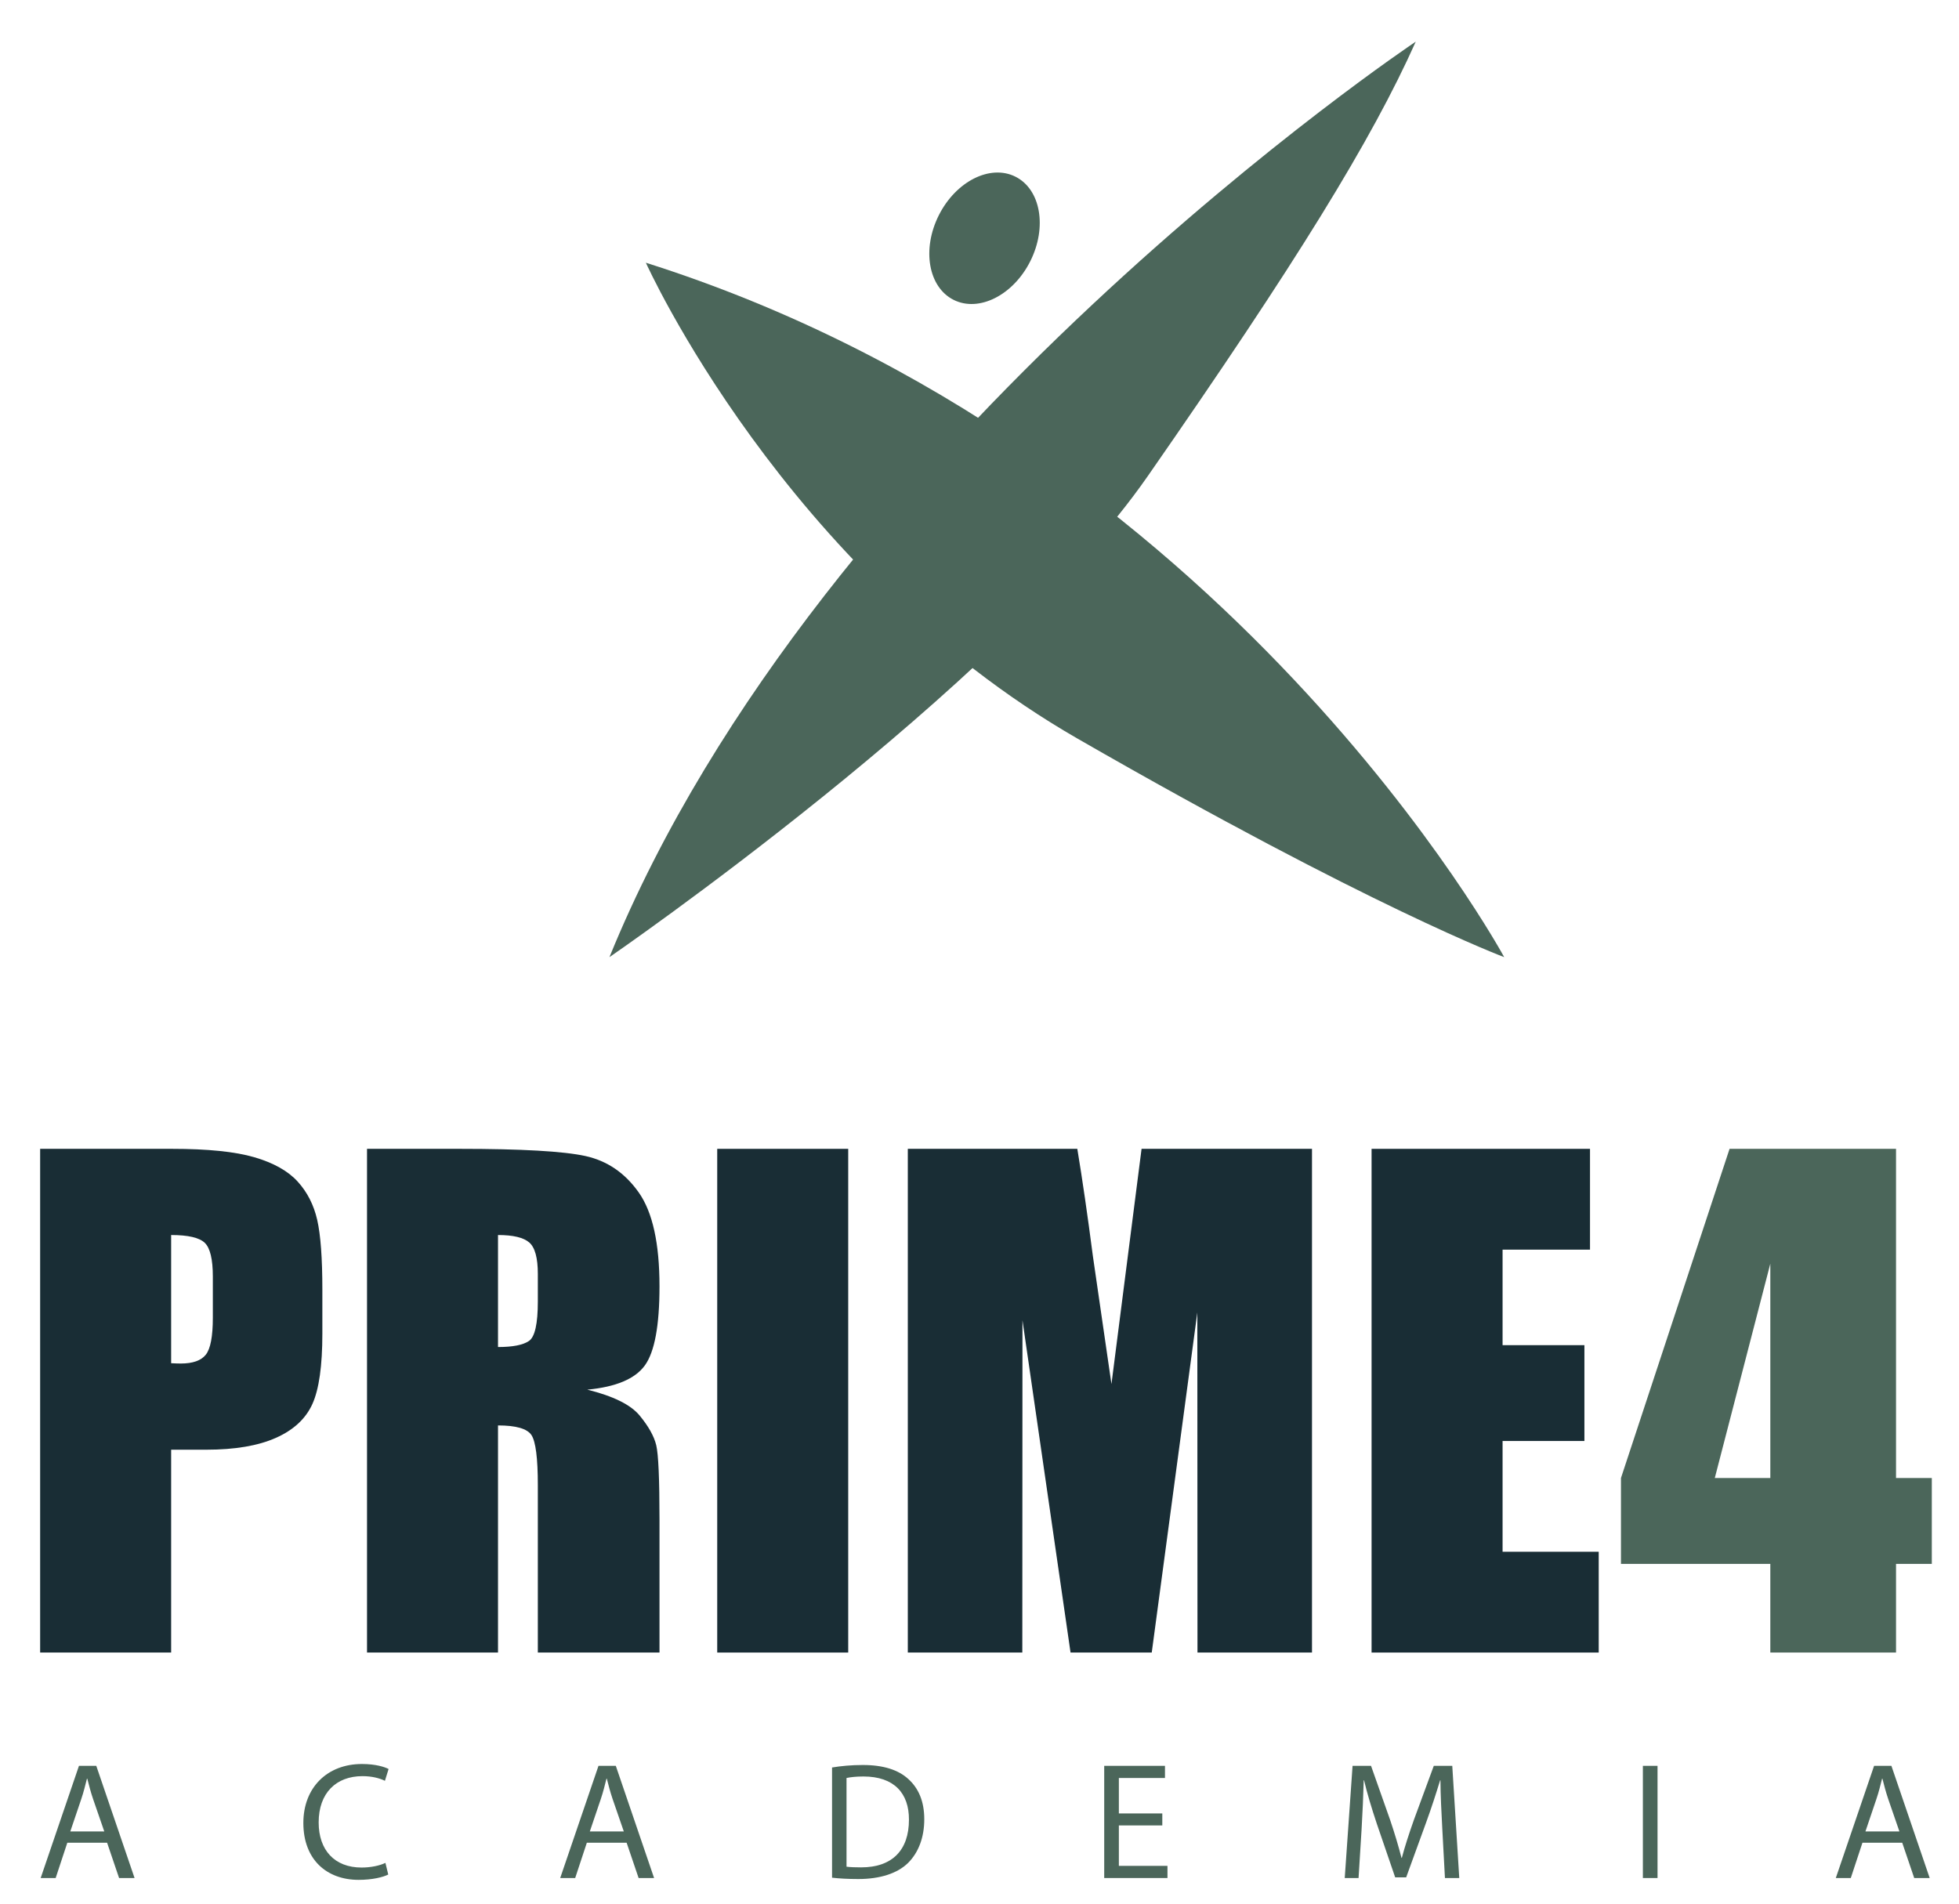
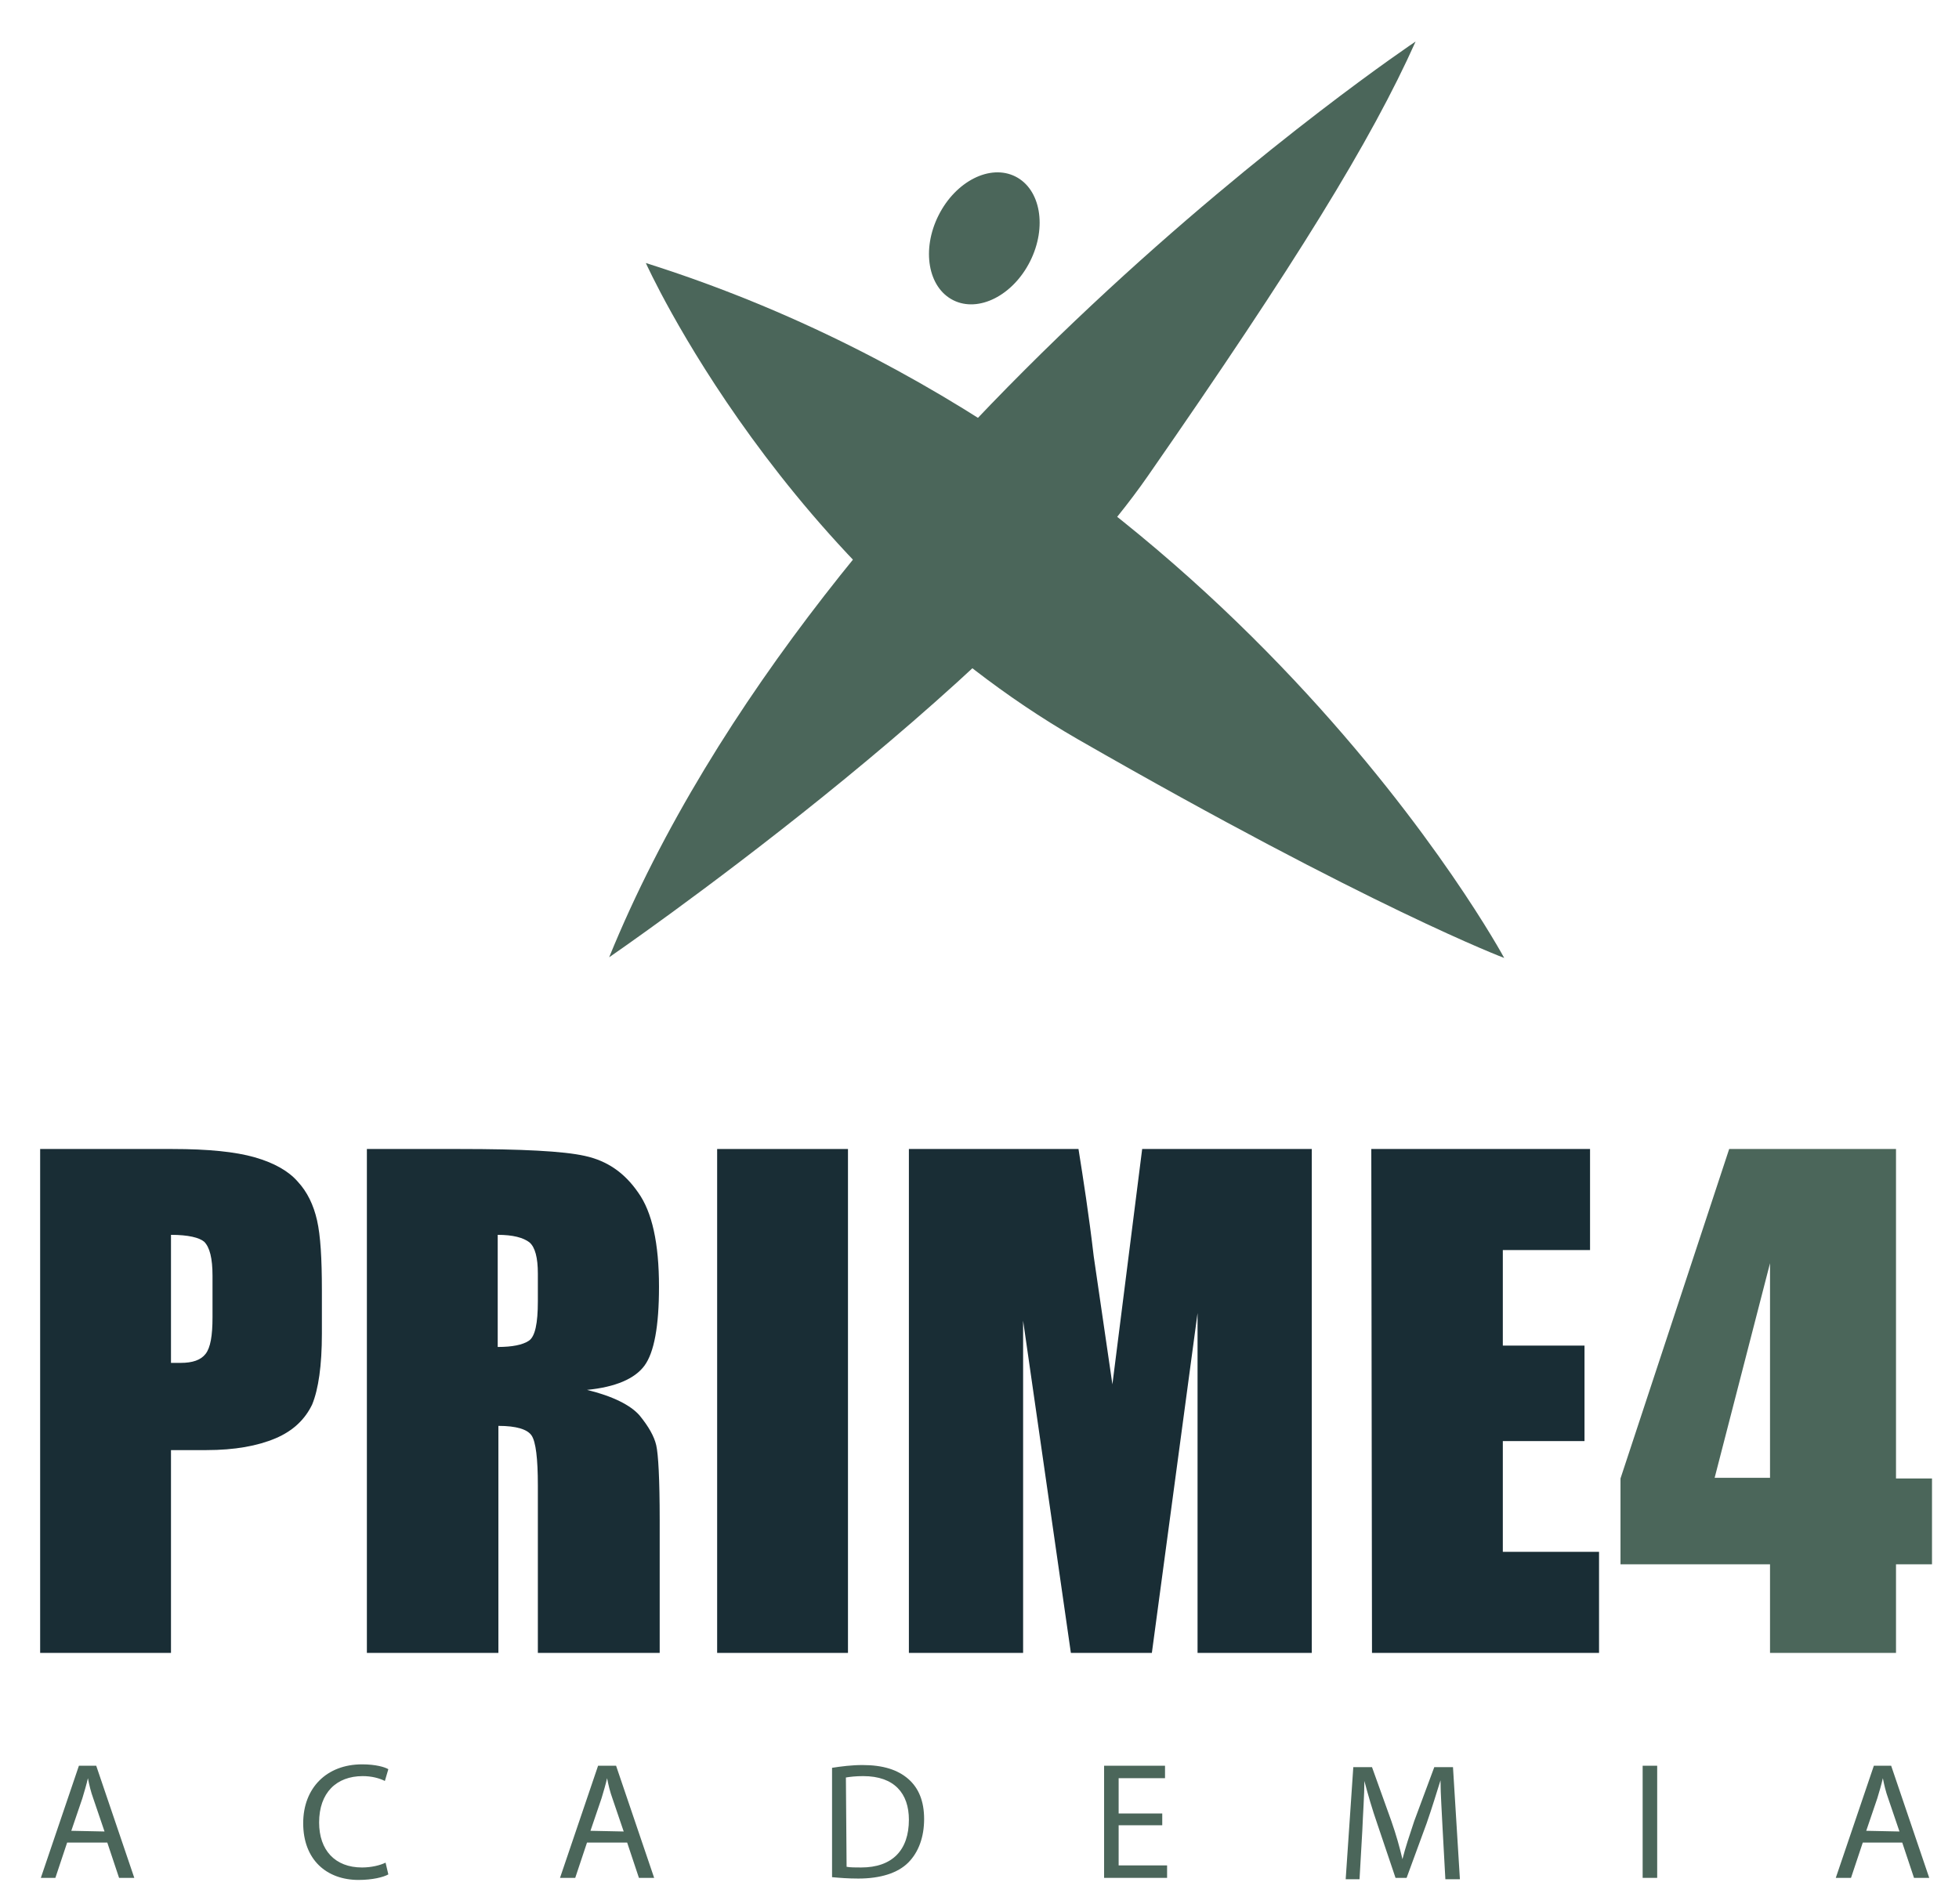
- <svg xmlns="http://www.w3.org/2000/svg" version="1.1" x="0px" y="0px" width="283px" height="275px" viewBox="0 -0.28 283 275" enable-background="new 0 -0.28 283 275" xml:space="preserve">
-   <defs>
- </defs>
-   <path fill="#4B665A" d="M88.042,137.999c0,0,56.361-38.701,77.779-69.512s32.314-48.471,38.702-62.75  C204.523,5.737,118.478,63.227,88.042,137.999z" />
-   <path fill="#4B665A" d="M93.303,37.677c0,0,19.914,44.337,62.373,68.76c42.459,24.424,61.622,31.563,61.622,31.563  S177.469,64.354,93.303,37.677z" />
-   <ellipse transform="matrix(0.8936 0.4489 -0.4489 0.8936 30.4585 -60.2095)" fill="#4B665A" cx="142.227" cy="34.14" rx="7.394" ry="9.956" />
-   <path fill="#4B665A" d="M9.724,265.945l-1.683,5.098H5.876l5.531-16.208h2.501l5.531,16.208h-2.236l-1.731-5.098H9.724z   M15.063,264.31l-1.611-4.665c-0.361-1.059-0.601-2.021-0.842-2.958h-0.048c-0.241,0.938-0.481,1.947-0.818,2.934l-1.587,4.689  H15.063z" />
-   <path fill="#4B665A" d="M56.087,270.538c-0.745,0.385-2.309,0.77-4.28,0.77c-4.569,0-7.984-2.886-7.984-8.225  c0-5.098,3.439-8.513,8.465-8.513c1.996,0,3.294,0.433,3.848,0.722l-0.529,1.707c-0.77-0.385-1.9-0.674-3.247-0.674  c-3.8,0-6.325,2.43-6.325,6.686c0,3.992,2.285,6.518,6.204,6.518c1.299,0,2.598-0.265,3.439-0.674L56.087,270.538z" />
-   <path fill="#4B665A" d="M84.776,265.945l-1.683,5.098h-2.165l5.531-16.208h2.501l5.531,16.208h-2.236l-1.731-5.098H84.776z   M90.115,264.31l-1.611-4.665c-0.361-1.059-0.601-2.021-0.842-2.958h-0.048c-0.241,0.938-0.481,1.947-0.818,2.934l-1.587,4.689  H90.115z" />
-   <path fill="#4B665A" d="M120.198,255.075c1.274-0.217,2.79-0.361,4.449-0.361c3.006,0,5.146,0.723,6.565,2.021  c1.467,1.323,2.309,3.198,2.309,5.819c0,2.646-0.842,4.81-2.333,6.301c-1.539,1.515-4.04,2.333-7.19,2.333  c-1.515,0-2.741-0.072-3.799-0.192V255.075z M122.291,269.408c0.529,0.071,1.298,0.096,2.116,0.096c4.497,0,6.901-2.501,6.901-6.878  c0.024-3.823-2.14-6.252-6.565-6.252c-1.082,0-1.9,0.096-2.453,0.217V269.408z" />
-   <path fill="#4B665A" d="M167.908,263.444h-6.276v5.843h7.022v1.756h-9.138v-16.208h8.777v1.756h-6.661v5.121h6.276V263.444z" />
-   <path fill="#4B665A" d="M208.355,263.925c-0.12-2.261-0.265-5.002-0.265-6.998h-0.048c-0.577,1.876-1.227,3.92-2.044,6.156  l-2.861,7.864h-1.587l-2.645-7.72c-0.77-2.309-1.395-4.377-1.852-6.301h-0.048c-0.048,2.02-0.168,4.713-0.313,7.166l-0.433,6.95  h-1.996l1.13-16.208h2.669l2.766,7.84c0.673,1.996,1.202,3.775,1.635,5.458h0.048c0.433-1.635,1.01-3.414,1.731-5.458l2.886-7.84  h2.669l1.01,16.208h-2.068L208.355,263.925z" />
-   <path fill="#4B665A" d="M239.449,254.835v16.208h-2.116v-16.208H239.449z" />
-   <path fill="#4B665A" d="M269.051,265.945l-1.683,5.098h-2.165l5.531-16.208h2.501l5.531,16.208h-2.236l-1.731-5.098H269.051z   M274.39,264.31l-1.611-4.665c-0.361-1.059-0.601-2.021-0.842-2.958h-0.048c-0.241,0.938-0.481,1.947-0.818,2.934l-1.587,4.689  H274.39z" />
-   <path fill="#192D35" d="M5.799,165.696h19.058c5.154,0,9.117,0.405,11.889,1.215c2.771,0.809,4.854,1.977,6.248,3.506  c1.393,1.527,2.337,3.379,2.832,5.551c0.495,2.173,0.742,5.537,0.742,10.091v6.338c0,4.646-0.479,8.031-1.438,10.159  c-0.959,2.127-2.719,3.76-5.281,4.898c-2.563,1.14-5.911,1.709-10.046,1.709h-5.079v29.307H5.799V165.696z M24.723,178.147v18.52  c0.54,0.029,1.003,0.045,1.394,0.045c1.737,0,2.944-0.428,3.618-1.281s1.011-2.629,1.011-5.326v-5.979  c0-2.486-0.39-4.105-1.168-4.854C28.797,178.522,27.179,178.147,24.723,178.147z" />
-   <path fill="#192D35" d="M53.02,165.696h13.395c8.93,0,14.975,0.346,18.137,1.035c3.161,0.689,5.738,2.449,7.731,5.281  c1.993,2.832,2.989,7.349,2.989,13.552c0,5.663-0.705,9.47-2.113,11.417c-1.409,1.948-4.18,3.117-8.315,3.506  c3.746,0.93,6.263,2.173,7.551,3.73c1.288,1.559,2.09,2.989,2.405,4.293c0.315,1.304,0.472,4.893,0.472,10.766v19.193H77.696  v-24.184c0-3.895-0.308-6.307-0.921-7.236c-0.615-0.928-2.225-1.393-4.832-1.393v32.813H53.02V165.696z M71.943,178.147v16.182  c2.127,0,3.618-0.292,4.472-0.876c0.854-0.585,1.281-2.479,1.281-5.687v-4c0-2.307-0.412-3.82-1.236-4.54  C75.636,178.507,74.13,178.147,71.943,178.147z" />
-   <path fill="#192D35" d="M122.534,165.696v72.773h-18.923v-72.773H122.534z" />
-   <path fill="#192D35" d="M189.532,165.696v72.773H172.99l-0.022-49.13l-6.585,49.13h-11.731l-6.945-48.006l-0.022,48.006h-16.541  v-72.773h24.486c0.726,4.376,1.475,9.533,2.246,15.472l2.687,18.511l4.349-33.982H189.532z" />
-   <path fill="#192D35" d="M198.141,165.696h31.554v14.564h-12.631v13.799h11.822v13.844h-11.822v16.002h13.889v14.564h-32.813V165.696  z" />
-   <path fill="#4B665A" d="M273.903,165.696v47.557h5.169v12.406h-5.169v12.811h-18.16v-12.811h-21.575v-12.406l15.687-47.557H273.903z   M255.744,213.253v-30.97l-8.023,30.97H255.744z" />
-   <rect id="_x3C_Slice_x3E__1_" fill="none" width="283" height="275" />
+ <svg xmlns="http://www.w3.org/2000/svg" version="1.1" id="Camada_1" x="0px" y="0px" viewBox="0 0 283 275" style="enable-background:new 0 0 283 275;" xml:space="preserve">
+   <style type="text/css">
+ 	.st0{fill:#4B665A;}
+ 	.st1{fill:#192D35;}
+ 	.st2{fill:none;}
+ </style>
+   <path class="st0" d="M88,138.3c0,0,56.4-38.7,77.8-69.5S198.1,20.3,204.5,6C204.5,6,118.5,63.5,88,138.3z" />
+   <path class="st0" d="M93.3,38c0,0,19.9,44.3,62.4,68.8c42.5,24.4,61.6,31.6,61.6,31.6S177.5,64.6,93.3,38z" />
+   <ellipse transform="matrix(0.4489 -0.8936 0.8936 0.4489 47.6219 146.0632)" class="st0" cx="142.2" cy="34.4" rx="10" ry="7.4" />
+   <path class="st0" d="M9.7,266.2L8,271.3H5.9l5.5-16.2h2.5l5.5,16.2h-2.2l-1.7-5.1H9.7z M15.1,264.6l-1.6-4.7c-0.4-1.1-0.6-2-0.8-3h0  c-0.2,0.9-0.5,1.9-0.8,2.9l-1.6,4.7L15.1,264.6L15.1,264.6z" />
+   <path class="st0" d="M56.1,270.8c-0.7,0.4-2.3,0.8-4.3,0.8c-4.6,0-8-2.9-8-8.2c0-5.1,3.4-8.5,8.5-8.5c2,0,3.3,0.4,3.8,0.7l-0.5,1.7  c-0.8-0.4-1.9-0.7-3.2-0.7c-3.8,0-6.3,2.4-6.3,6.7c0,4,2.3,6.5,6.2,6.5c1.3,0,2.6-0.3,3.4-0.7L56.1,270.8z" />
+   <path class="st0" d="M84.8,266.2l-1.7,5.1h-2.2l5.5-16.2H89l5.5,16.2h-2.2l-1.7-5.1H84.8z M90.1,264.6l-1.6-4.7  c-0.4-1.1-0.6-2-0.8-3h0c-0.2,0.9-0.5,1.9-0.8,2.9l-1.6,4.7L90.1,264.6L90.1,264.6z" />
+   <path class="st0" d="M120.2,255.4c1.3-0.2,2.8-0.4,4.4-0.4c3,0,5.1,0.7,6.6,2c1.5,1.3,2.3,3.2,2.3,5.8c0,2.6-0.8,4.8-2.3,6.3  c-1.5,1.5-4,2.3-7.2,2.3c-1.5,0-2.7-0.1-3.8-0.2L120.2,255.4L120.2,255.4z M122.3,269.7c0.5,0.1,1.3,0.1,2.1,0.1  c4.5,0,6.9-2.5,6.9-6.9c0-3.8-2.1-6.3-6.6-6.3c-1.1,0-1.9,0.1-2.5,0.2L122.3,269.7L122.3,269.7z" />
+   <path class="st0" d="M167.9,263.7h-6.3v5.8h7v1.8h-9.1v-16.2h8.8v1.8h-6.7v5.1h6.3V263.7z" />
+   <path class="st0" d="M208.4,264.2c-0.1-2.3-0.3-5-0.3-7h0c-0.6,1.9-1.2,3.9-2,6.2l-2.9,7.9h-1.6l-2.6-7.7c-0.8-2.3-1.4-4.4-1.9-6.3  h0c0,2-0.2,4.7-0.3,7.2l-0.4,7h-2l1.1-16.2h2.7l2.8,7.8c0.7,2,1.2,3.8,1.6,5.5h0c0.4-1.6,1-3.4,1.7-5.5l2.9-7.8h2.7l1,16.2h-2.1  L208.4,264.2z" />
+   <path class="st0" d="M239.4,255.1v16.2h-2.1v-16.2L239.4,255.1L239.4,255.1z" />
+   <path class="st0" d="M269.1,266.2l-1.7,5.1h-2.2l5.5-16.2h2.5l5.5,16.2h-2.2l-1.7-5.1H269.1z M274.4,264.6l-1.6-4.7  c-0.4-1.1-0.6-2-0.8-3h0c-0.2,0.9-0.5,1.9-0.8,2.9l-1.6,4.7L274.4,264.6L274.4,264.6z" />
+   <path class="st1" d="M5.8,166h19.1c5.2,0,9.1,0.4,11.9,1.2c2.8,0.8,4.9,2,6.2,3.5c1.4,1.5,2.3,3.4,2.8,5.6c0.5,2.2,0.7,5.5,0.7,10.1  v6.3c0,4.6-0.5,8-1.4,10.2c-1,2.1-2.7,3.8-5.3,4.9c-2.6,1.1-5.9,1.7-10,1.7h-5.1v29.3H5.8V166z M24.7,178.4v18.5c0.5,0,1,0,1.4,0  c1.7,0,2.9-0.4,3.6-1.3s1-2.6,1-5.3v-6c0-2.5-0.4-4.1-1.2-4.9C28.8,178.8,27.2,178.4,24.7,178.4z" />
+   <path class="st1" d="M53,166h13.4c8.9,0,15,0.3,18.1,1c3.2,0.7,5.7,2.4,7.7,5.3c2,2.8,3,7.3,3,13.6c0,5.7-0.7,9.5-2.1,11.4  c-1.4,1.9-4.2,3.1-8.3,3.5c3.7,0.9,6.3,2.2,7.6,3.7c1.3,1.6,2.1,3,2.4,4.3s0.5,4.9,0.5,10.8v19.2H77.7v-24.2c0-3.9-0.3-6.3-0.9-7.2  c-0.6-0.9-2.2-1.4-4.8-1.4v32.8H53V166z M71.9,178.4v16.2c2.1,0,3.6-0.3,4.5-0.9c0.9-0.6,1.3-2.5,1.3-5.7v-4c0-2.3-0.4-3.8-1.2-4.5  C75.6,178.8,74.1,178.4,71.9,178.4z" />
+   <path class="st1" d="M122.5,166v72.8h-18.9V166L122.5,166L122.5,166z" />
+   <path class="st1" d="M189.5,166v72.8H173l0-49.1l-6.6,49.1h-11.7l-6.9-48l0,48h-16.5V166h24.5c0.7,4.4,1.5,9.5,2.2,15.5l2.7,18.5  l4.3-34L189.5,166L189.5,166z" />
+   <path class="st1" d="M198.1,166h31.6v14.6h-12.6v13.8h11.8v13.8h-11.8v16H231v14.6h-32.8L198.1,166L198.1,166z" />
+   <path class="st0" d="M273.9,166v47.6h5.2v12.4h-5.2v12.8h-18.2v-12.8h-21.6v-12.4l15.7-47.6L273.9,166L273.9,166z M255.7,213.5v-31  l-8,31H255.7z" />
+   <rect id="_x3C_Slice_x3E__1_" y="0.3" class="st2" width="283" height="275" />
</svg>
